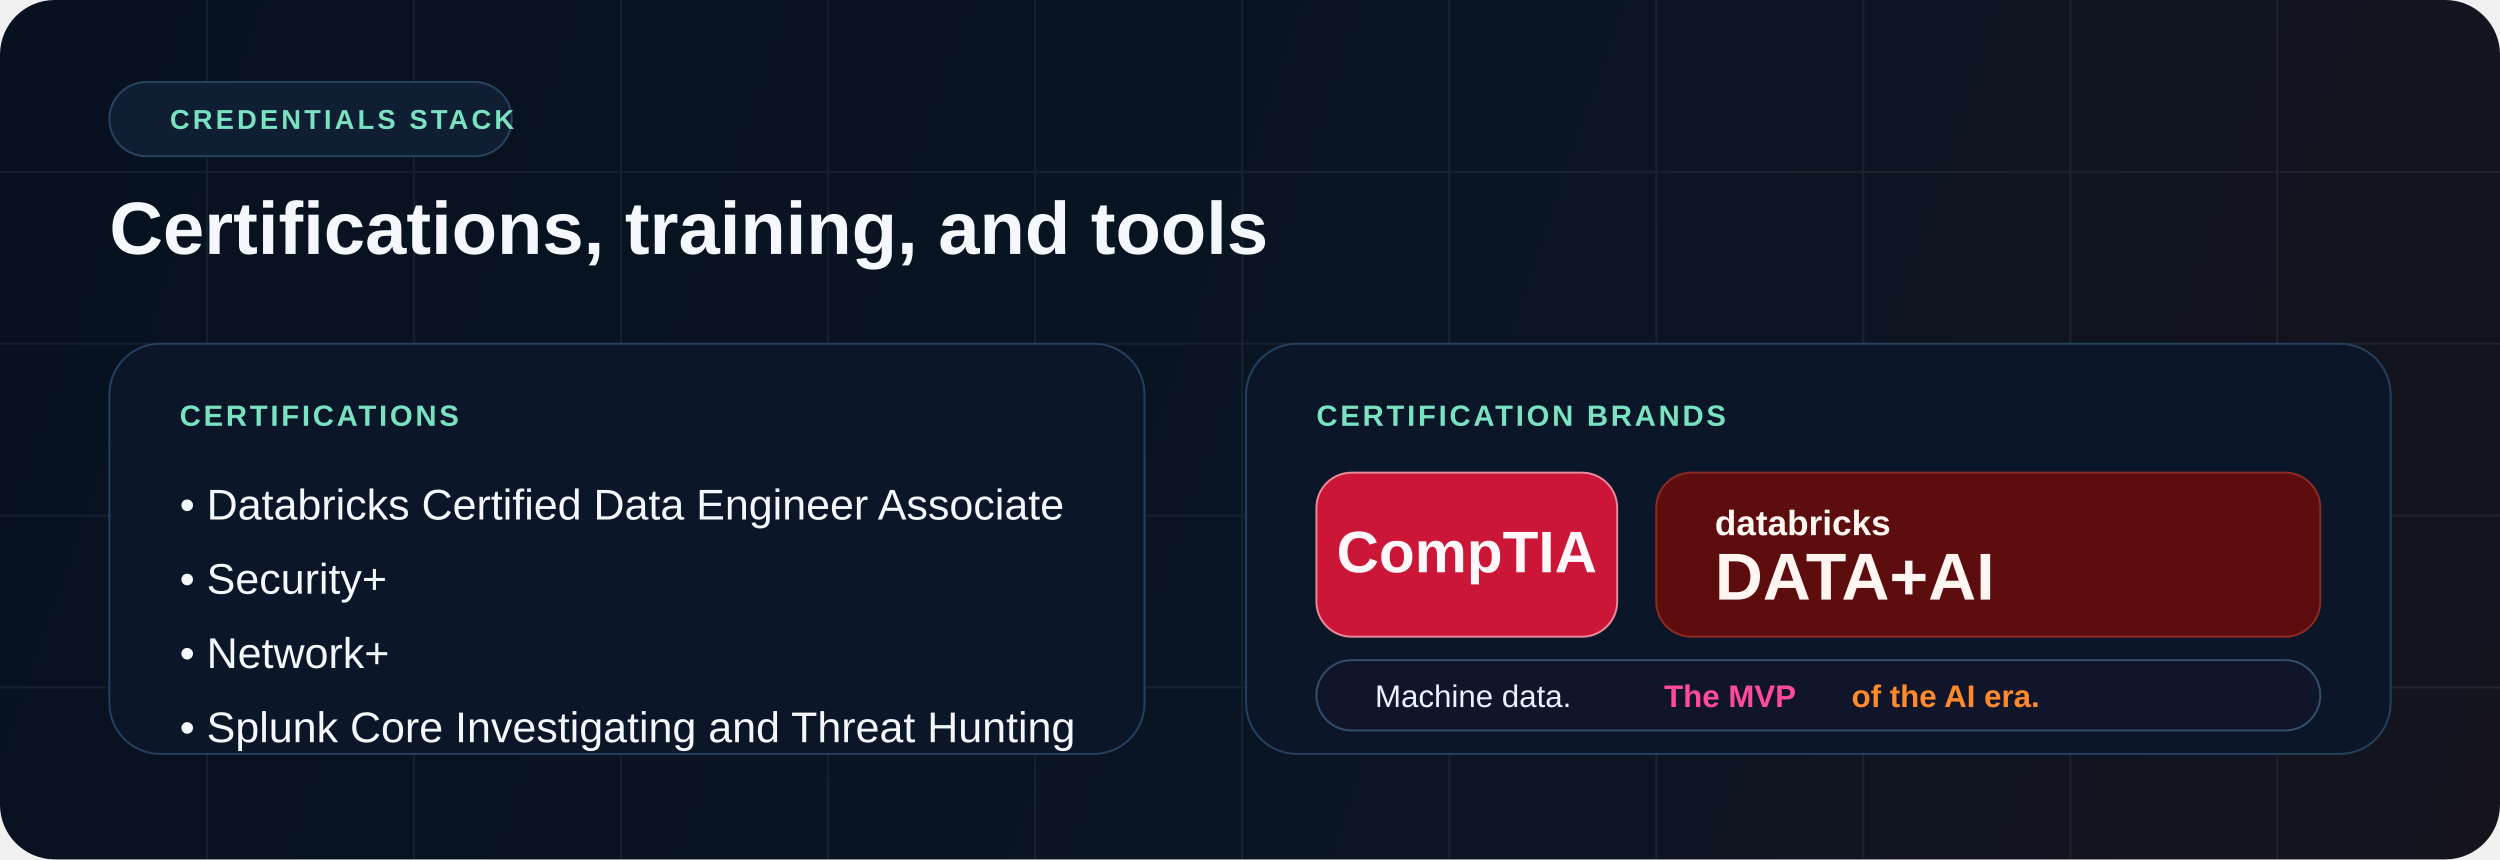
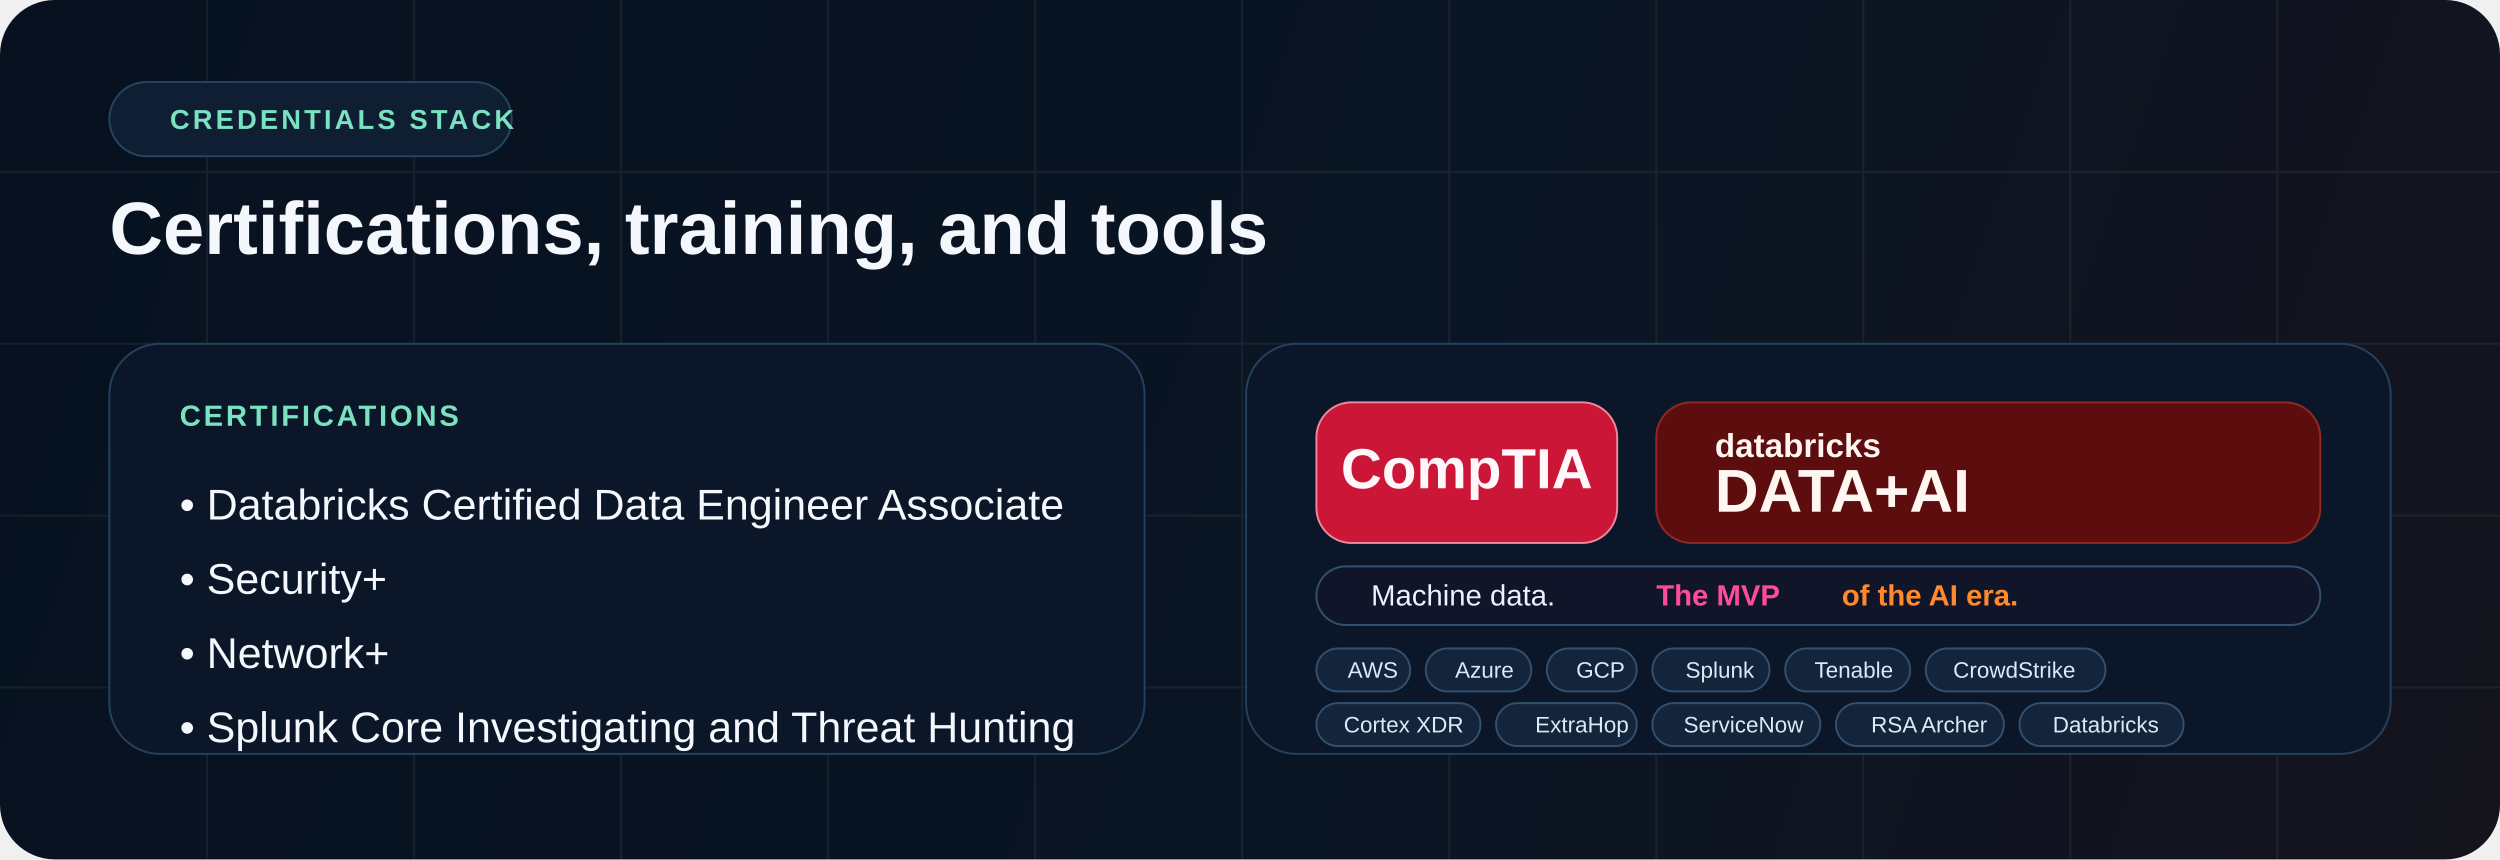
<svg xmlns="http://www.w3.org/2000/svg" width="1280" height="440" viewBox="0 0 1280 440" fill="none">
  <defs>
    <linearGradient id="bg" x1="0" y1="0" x2="1280" y2="440" gradientUnits="userSpaceOnUse">
      <stop stop-color="#07111F" />
      <stop offset="0.56" stop-color="#0A1524" />
      <stop offset="1" stop-color="#15141D" />
    </linearGradient>
  </defs>
  <rect width="1280" height="440" rx="28" fill="url(#bg)" />
  <g opacity="0.06">
    <path d="M0 88H1280" stroke="white" />
    <path d="M0 176H1280" stroke="white" />
    <path d="M0 264H1280" stroke="white" />
    <path d="M0 352H1280" stroke="white" />
    <path d="M106 0V440" stroke="white" />
    <path d="M212 0V440" stroke="white" />
    <path d="M318 0V440" stroke="white" />
    <path d="M424 0V440" stroke="white" />
    <path d="M530 0V440" stroke="white" />
    <path d="M636 0V440" stroke="white" />
    <path d="M742 0V440" stroke="white" />
    <path d="M848 0V440" stroke="white" />
    <path d="M954 0V440" stroke="white" />
    <path d="M1060 0V440" stroke="white" />
    <path d="M1166 0V440" stroke="white" />
  </g>
  <rect x="56" y="42" width="206" height="38" rx="19" fill="#0F1E33" stroke="#27445F" />
  <text x="87" y="66" fill="#79E2C0" font-family="Arial, Helvetica, sans-serif" font-size="14" font-weight="700" letter-spacing="1.6">CREDENTIALS STACK</text>
  <text x="56" y="130" fill="#F4F7FB" font-family="Arial, Helvetica, sans-serif" font-size="38" font-weight="800">Certifications, training, and tools</text>
  <rect x="56" y="176" width="530" height="210" rx="26" fill="#0B1628" stroke="#23415E" />
  <rect x="638" y="176" width="586" height="210" rx="26" fill="#0B1628" stroke="#23415E" />
  <text x="92" y="218" fill="#79E2C0" font-family="Arial, Helvetica, sans-serif" font-size="15" font-weight="700" letter-spacing="1.4">CERTIFICATIONS</text>
  <text x="92" y="266" fill="#F4F7FB" font-family="Arial, Helvetica, sans-serif" font-size="22">• Databricks Certified Data Engineer Associate</text>
  <text x="92" y="304" fill="#F4F7FB" font-family="Arial, Helvetica, sans-serif" font-size="22">• Security+</text>
  <text x="92" y="342" fill="#F4F7FB" font-family="Arial, Helvetica, sans-serif" font-size="22">• Network+</text>
  <text x="92" y="380" fill="#F4F7FB" font-family="Arial, Helvetica, sans-serif" font-size="22">• Splunk Core Investigating and Threat Hunting</text>
-   <text x="674" y="218" fill="#79E2C0" font-family="Arial, Helvetica, sans-serif" font-size="15" font-weight="700" letter-spacing="1.4">CERTIFICATION BRANDS</text>
-   <rect x="674" y="242" width="154" height="84" rx="18" fill="#CC1637" stroke="#E98A9D" />
-   <text x="751" y="293" text-anchor="middle" fill="#FFF7FA" font-family="Arial, Helvetica, sans-serif" font-size="30" font-weight="700">CompTIA</text>
-   <rect x="848" y="242" width="340" height="84" rx="18" fill="#5D0D0D" stroke="#8D2A24" />
-   <text x="878" y="274" fill="#FFF6F2" font-family="Arial, Helvetica, sans-serif" font-size="18" font-weight="700">databricks</text>
-   <text x="878" y="307" fill="#FFF6F2" font-family="Arial, Helvetica, sans-serif" font-size="34" font-weight="800">DATA+AI</text>
-   <rect x="674" y="338" width="514" height="36" rx="18" fill="#11152A" stroke="#32506D" />
-   <text x="704" y="362" fill="#EAF1FF" font-family="Arial, Helvetica, sans-serif" font-size="16">Machine data.</text>
-   <text x="852" y="362" fill="#FF4B9A" font-family="Arial, Helvetica, sans-serif" font-size="16" font-weight="700">The MVP</text>
-   <text x="948" y="362" fill="#FF8A2B" font-family="Arial, Helvetica, sans-serif" font-size="16" font-weight="700">of the AI era.</text>
+   <rect x="674" y="206" width="154" height="72" rx="18" fill="#CC1637" stroke="#E98A9D" />
+   <text x="751" y="250" text-anchor="middle" fill="#FFF7FA" font-family="Arial, Helvetica, sans-serif" font-size="29" font-weight="700">CompTIA</text>
+   <rect x="848" y="206" width="340" height="72" rx="18" fill="#5D0D0D" stroke="#8D2A24" />
+   <text x="878" y="234" fill="#FFF6F2" font-family="Arial, Helvetica, sans-serif" font-size="17" font-weight="700">databricks</text>
+   <text x="878" y="262" fill="#FFF6F2" font-family="Arial, Helvetica, sans-serif" font-size="31" font-weight="800">DATA+AI</text>
+   <rect x="674" y="290" width="514" height="30" rx="15" fill="#11152A" stroke="#32506D" />
+   <text x="702" y="310" fill="#EAF1FF" font-family="Arial, Helvetica, sans-serif" font-size="15">Machine data.</text>
+   <text x="848" y="310" fill="#FF4B9A" font-family="Arial, Helvetica, sans-serif" font-size="15" font-weight="700">The MVP</text>
+   <text x="943" y="310" fill="#FF8A2B" font-family="Arial, Helvetica, sans-serif" font-size="15" font-weight="700">of the AI era.</text>
+   <g fill="#13243B" stroke="#32506D">
+     <rect x="674" y="332" width="48" height="22" rx="11" />
+     <rect x="730" y="332" width="54" height="22" rx="11" />
+     <rect x="792" y="332" width="46" height="22" rx="11" />
+     <rect x="846" y="332" width="60" height="22" rx="11" />
+     <rect x="914" y="332" width="64" height="22" rx="11" />
+     <rect x="986" y="332" width="92" height="22" rx="11" />
+     <rect x="674" y="360" width="84" height="22" rx="11" />
+     <rect x="766" y="360" width="72" height="22" rx="11" />
+     <rect x="846" y="360" width="86" height="22" rx="11" />
+     <rect x="940" y="360" width="86" height="22" rx="11" />
+     <rect x="1034" y="360" width="84" height="22" rx="11" />
+   </g>
+   <text x="690" y="347" fill="#DDE9F7" font-family="Arial, Helvetica, sans-serif" font-size="11.5">AWS</text>
+   <text x="745" y="347" fill="#DDE9F7" font-family="Arial, Helvetica, sans-serif" font-size="11.5">Azure</text>
+   <text x="807" y="347" fill="#DDE9F7" font-family="Arial, Helvetica, sans-serif" font-size="11.5">GCP</text>
+   <text x="863" y="347" fill="#DDE9F7" font-family="Arial, Helvetica, sans-serif" font-size="11.5">Splunk</text>
+   <text x="929" y="347" fill="#DDE9F7" font-family="Arial, Helvetica, sans-serif" font-size="11.5">Tenable</text>
+   <text x="1000" y="347" fill="#DDE9F7" font-family="Arial, Helvetica, sans-serif" font-size="11.5">CrowdStrike</text>
+   <text x="688" y="375" fill="#DDE9F7" font-family="Arial, Helvetica, sans-serif" font-size="11.5">Cortex XDR</text>
+   <text x="786" y="375" fill="#DDE9F7" font-family="Arial, Helvetica, sans-serif" font-size="11.5">ExtraHop</text>
+   <text x="862" y="375" fill="#DDE9F7" font-family="Arial, Helvetica, sans-serif" font-size="11.5">ServiceNow</text>
+   <text x="958" y="375" fill="#DDE9F7" font-family="Arial, Helvetica, sans-serif" font-size="11.5">RSA Archer</text>
+   <text x="1051" y="375" fill="#DDE9F7" font-family="Arial, Helvetica, sans-serif" font-size="11.5">Databricks</text>
</svg>
